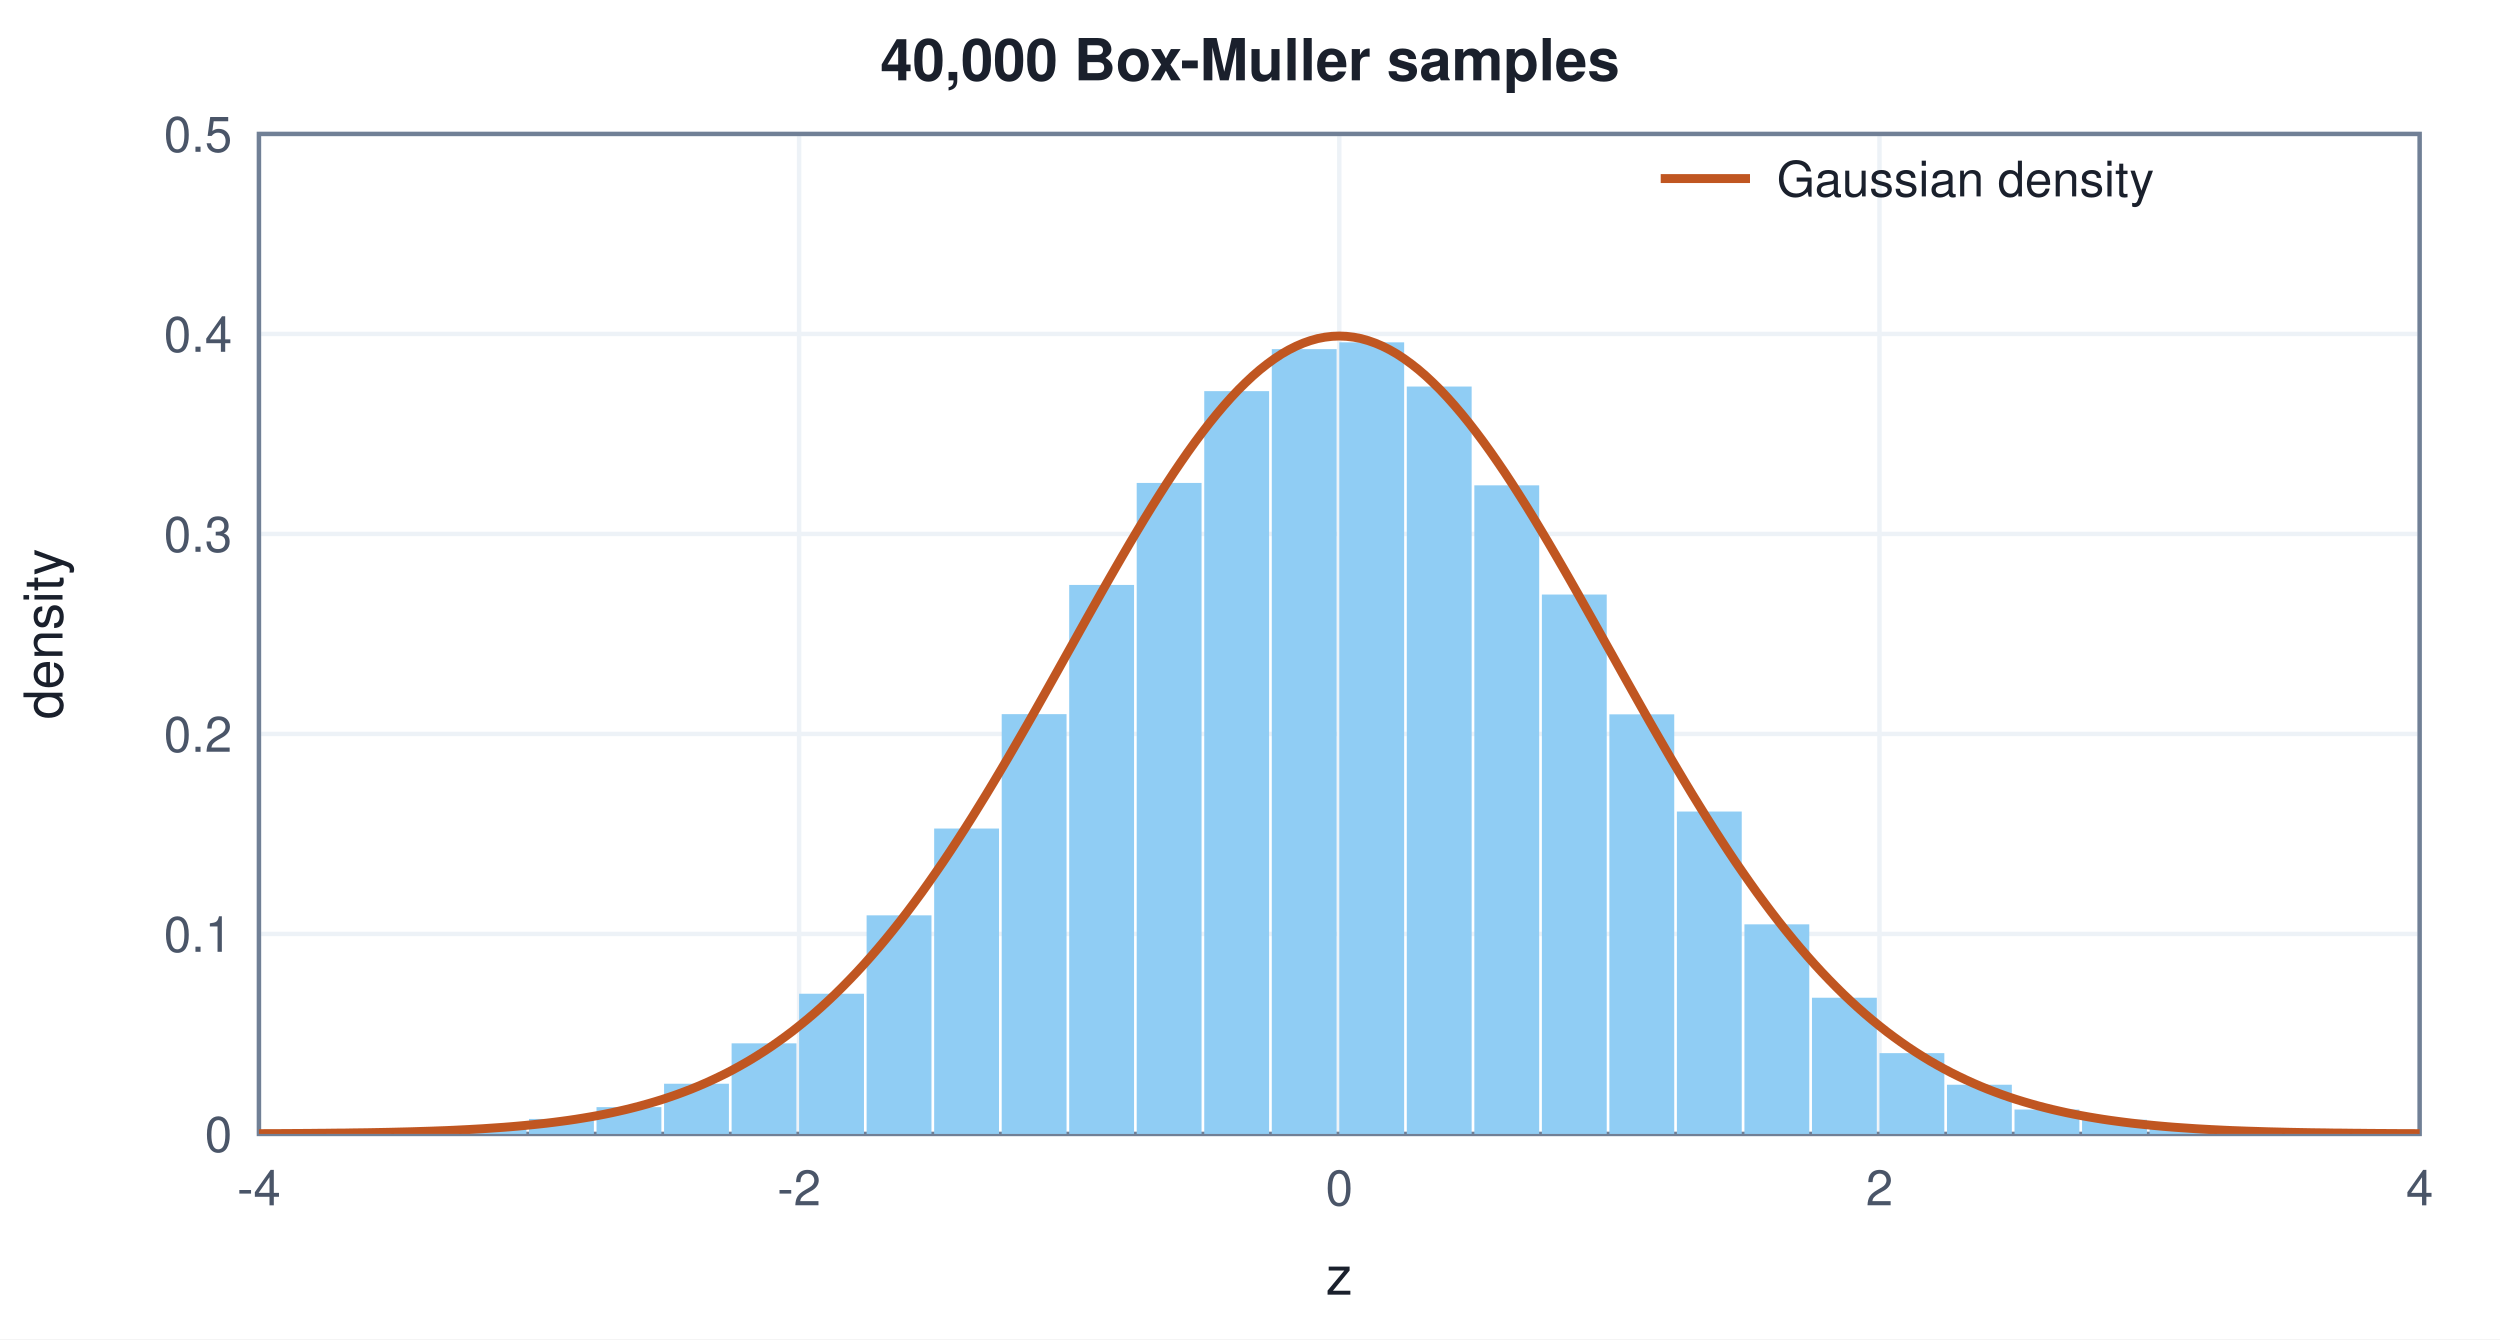
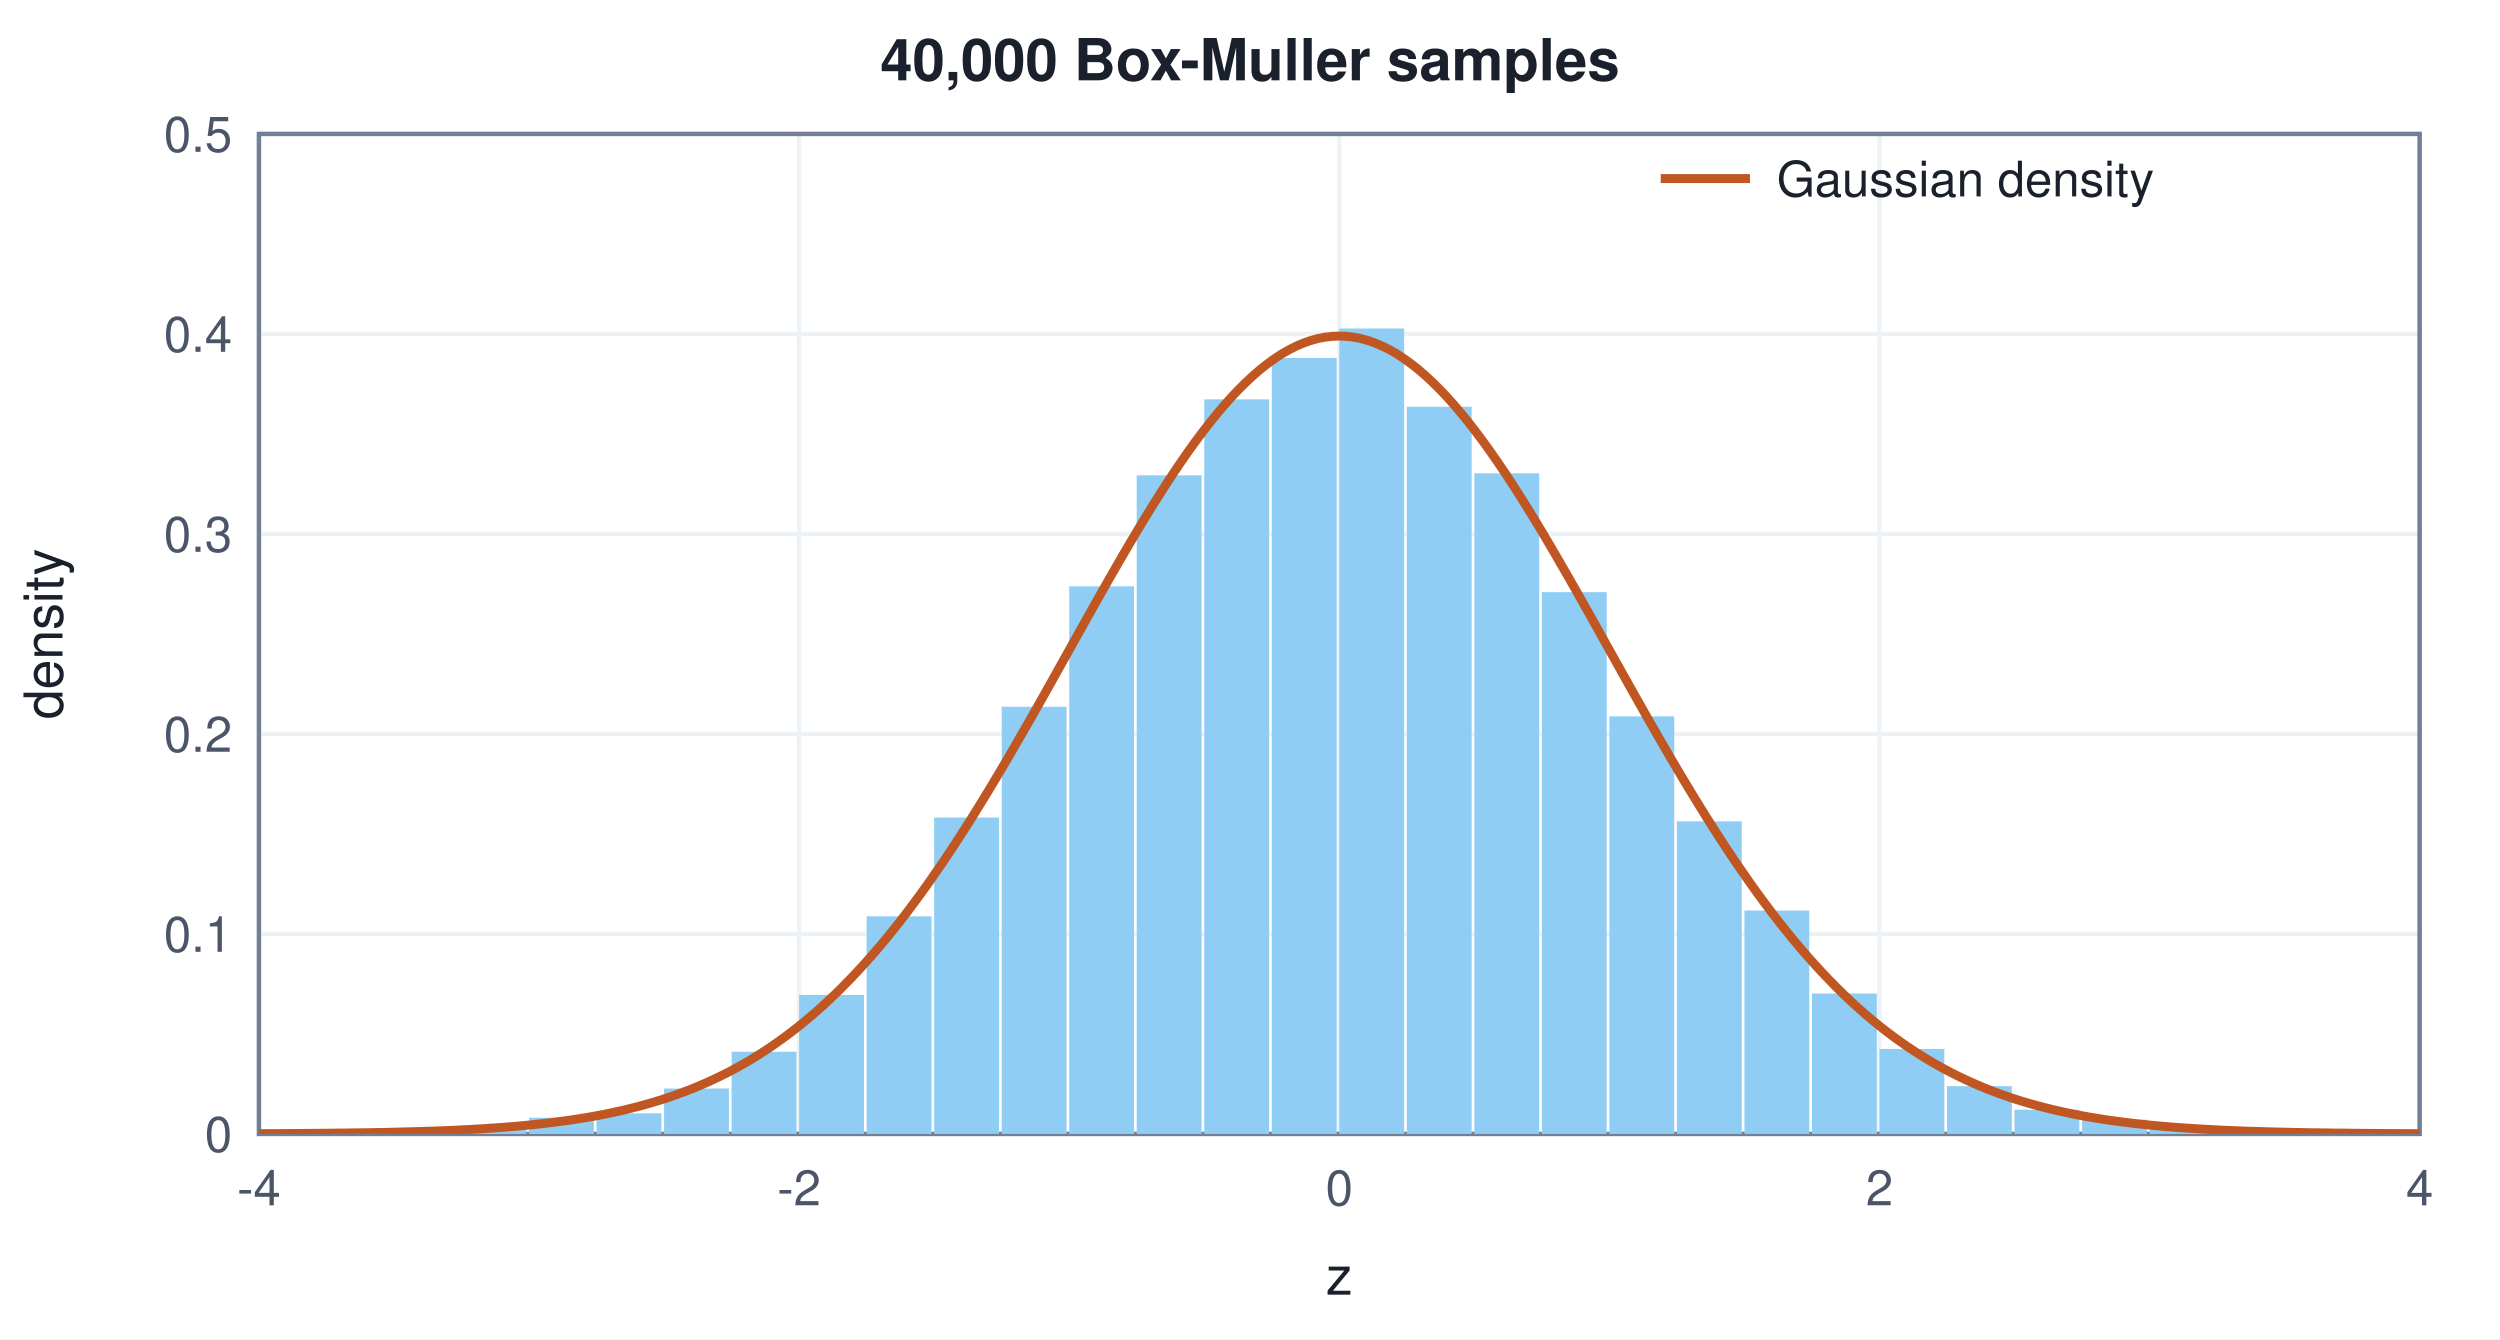
<svg xmlns="http://www.w3.org/2000/svg" viewBox="0 0 560 300" width="560" height="300">
  <defs>
    <marker id="arrow" viewBox="0 0 10 10" refX="9" refY="5" markerWidth="7" markerHeight="7" orient="auto-start-reverse">
      <path d="M0,0 L10,5 L0,10 z" fill="#4a5568" />
    </marker>
  </defs>
  <rect width="560" height="300" fill="#ffffff" />
  <line x1="58" y1="254" x2="58" y2="30" stroke="#edf2f7" />
  <text x="58" y="270" font-family="Helvetica, Arial, sans-serif" font-size="11" fill="#4a5568" text-anchor="middle">-4</text>
  <line x1="179" y1="254" x2="179" y2="30" stroke="#edf2f7" />
  <text x="179" y="270" font-family="Helvetica, Arial, sans-serif" font-size="11" fill="#4a5568" text-anchor="middle">-2</text>
  <line x1="300" y1="254" x2="300" y2="30" stroke="#edf2f7" />
  <text x="300" y="270" font-family="Helvetica, Arial, sans-serif" font-size="11" fill="#4a5568" text-anchor="middle">0</text>
  <line x1="421" y1="254" x2="421" y2="30" stroke="#edf2f7" />
  <text x="421" y="270" font-family="Helvetica, Arial, sans-serif" font-size="11" fill="#4a5568" text-anchor="middle">2</text>
  <line x1="542" y1="254" x2="542" y2="30" stroke="#edf2f7" />
  <text x="542" y="270" font-family="Helvetica, Arial, sans-serif" font-size="11" fill="#4a5568" text-anchor="middle">4</text>
  <line x1="58" y1="254" x2="542" y2="254" stroke="#edf2f7" />
  <text x="52" y="258" font-family="Helvetica, Arial, sans-serif" font-size="11" fill="#4a5568" text-anchor="end">0</text>
  <line x1="58" y1="209.2" x2="542" y2="209.2" stroke="#edf2f7" />
  <text x="52" y="213.2" font-family="Helvetica, Arial, sans-serif" font-size="11" fill="#4a5568" text-anchor="end">0.1</text>
  <line x1="58" y1="164.4" x2="542" y2="164.4" stroke="#edf2f7" />
  <text x="52" y="168.4" font-family="Helvetica, Arial, sans-serif" font-size="11" fill="#4a5568" text-anchor="end">0.2</text>
  <line x1="58" y1="119.6" x2="542" y2="119.6" stroke="#edf2f7" />
  <text x="52" y="123.6" font-family="Helvetica, Arial, sans-serif" font-size="11" fill="#4a5568" text-anchor="end">0.3</text>
  <line x1="58" y1="74.8" x2="542" y2="74.8" stroke="#edf2f7" />
  <text x="52" y="78.8" font-family="Helvetica, Arial, sans-serif" font-size="11" fill="#4a5568" text-anchor="end">0.4</text>
  <line x1="58" y1="30" x2="542" y2="30" stroke="#edf2f7" />
  <text x="52" y="34" font-family="Helvetica, Arial, sans-serif" font-size="11" fill="#4a5568" text-anchor="end">0.5</text>
  <rect x="58" y="30" width="484" height="224" fill="none" stroke="#718096" />
  <clipPath id="plot">
    <rect x="58" y="30" width="484" height="224" />
  </clipPath>
  <g clip-path="url(#plot)">
-     <rect x="58" y="253.96" width="14.53" height="0.04" fill="#90cdf4" />
-     <rect x="73.12" y="253.73" width="14.53" height="0.27" fill="#90cdf4" />
-     <rect x="88.25" y="253.46" width="14.53" height="0.54" fill="#90cdf4" />
-     <rect x="103.38" y="252.88" width="14.53" height="1.12" fill="#90cdf4" />
-     <rect x="118.5" y="250.64" width="14.53" height="3.36" fill="#90cdf4" />
-     <rect x="133.62" y="248" width="14.53" height="6" fill="#90cdf4" />
-     <rect x="148.75" y="242.76" width="14.53" height="11.24" fill="#90cdf4" />
-     <rect x="163.88" y="233.71" width="14.53" height="20.29" fill="#90cdf4" />
-     <rect x="179" y="222.6" width="14.53" height="31.4" fill="#90cdf4" />
-     <rect x="194.12" y="205.03" width="14.53" height="48.97" fill="#90cdf4" />
-     <rect x="209.25" y="185.59" width="14.53" height="68.41" fill="#90cdf4" />
-     <rect x="224.38" y="159.96" width="14.53" height="94.04" fill="#90cdf4" />
-     <rect x="239.5" y="131.02" width="14.53" height="122.98" fill="#90cdf4" />
-     <rect x="254.62" y="108.18" width="14.53" height="145.82" fill="#90cdf4" />
-     <rect x="269.75" y="87.61" width="14.53" height="166.39" fill="#90cdf4" />
-     <rect x="284.88" y="78.2" width="14.53" height="175.8" fill="#90cdf4" />
-     <rect x="300" y="76.68" width="14.53" height="177.32" fill="#90cdf4" />
-     <rect x="315.12" y="86.58" width="14.53" height="167.42" fill="#90cdf4" />
-     <rect x="330.25" y="108.71" width="14.53" height="145.29" fill="#90cdf4" />
-     <rect x="345.38" y="133.17" width="14.53" height="120.83" fill="#90cdf4" />
-     <rect x="360.5" y="160.01" width="14.53" height="93.99" fill="#90cdf4" />
-     <rect x="375.62" y="181.78" width="14.53" height="72.22" fill="#90cdf4" />
-     <rect x="390.75" y="207.05" width="14.53" height="46.95" fill="#90cdf4" />
-     <rect x="405.88" y="223.49" width="14.53" height="30.51" fill="#90cdf4" />
-     <rect x="421" y="235.9" width="14.53" height="18.1" fill="#90cdf4" />
-     <rect x="436.12" y="242.98" width="14.53" height="11.02" fill="#90cdf4" />
-     <rect x="451.25" y="248.53" width="14.53" height="5.47" fill="#90cdf4" />
+     <rect x="58" y="254" width="14.53" height="0" fill="#90cdf4" />
+     <rect x="73.12" y="253.82" width="14.53" height="0.18" fill="#90cdf4" />
+     <rect x="88.25" y="253.37" width="14.53" height="0.63" fill="#90cdf4" />
+     <rect x="103.38" y="252.61" width="14.53" height="1.39" fill="#90cdf4" />
+     <rect x="118.5" y="250.37" width="14.53" height="3.63" fill="#90cdf4" />
+     <rect x="133.62" y="249.39" width="14.53" height="4.61" fill="#90cdf4" />
+     <rect x="148.75" y="243.83" width="14.53" height="10.17" fill="#90cdf4" />
+     <rect x="163.88" y="235.59" width="14.53" height="18.41" fill="#90cdf4" />
+     <rect x="179" y="222.86" width="14.53" height="31.14" fill="#90cdf4" />
+     <rect x="194.12" y="205.26" width="14.53" height="48.74" fill="#90cdf4" />
+     <rect x="209.25" y="183.13" width="14.53" height="70.87" fill="#90cdf4" />
+     <rect x="224.38" y="158.31" width="14.53" height="95.69" fill="#90cdf4" />
+     <rect x="239.5" y="131.34" width="14.53" height="122.66" fill="#90cdf4" />
+     <rect x="254.62" y="106.47" width="14.53" height="147.53" fill="#90cdf4" />
+     <rect x="269.75" y="89.45" width="14.53" height="164.55" fill="#90cdf4" />
+     <rect x="284.88" y="80.18" width="14.53" height="173.82" fill="#90cdf4" />
+     <rect x="300" y="73.59" width="14.53" height="180.41" fill="#90cdf4" />
+     <rect x="315.12" y="91.11" width="14.53" height="162.89" fill="#90cdf4" />
+     <rect x="330.25" y="106.03" width="14.53" height="147.97" fill="#90cdf4" />
+     <rect x="345.38" y="132.64" width="14.53" height="121.36" fill="#90cdf4" />
+     <rect x="360.5" y="160.46" width="14.53" height="93.54" fill="#90cdf4" />
+     <rect x="375.62" y="183.98" width="14.53" height="70.02" fill="#90cdf4" />
+     <rect x="390.75" y="203.96" width="14.53" height="50.04" fill="#90cdf4" />
+     <rect x="405.88" y="222.55" width="14.53" height="31.45" fill="#90cdf4" />
+     <rect x="421" y="234.96" width="14.53" height="19.04" fill="#90cdf4" />
+     <rect x="436.12" y="243.29" width="14.53" height="10.71" fill="#90cdf4" />
+     <rect x="451.25" y="248.58" width="14.53" height="5.42" fill="#90cdf4" />
    <rect x="466.38" y="250.82" width="14.53" height="3.18" fill="#90cdf4" />
-     <rect x="481.5" y="252.43" width="14.53" height="1.57" fill="#90cdf4" />
-     <rect x="496.62" y="253.19" width="14.53" height="0.81" fill="#90cdf4" />
-     <rect x="511.75" y="253.6" width="14.53" height="0.4" fill="#90cdf4" />
+     <rect x="481.5" y="252.88" width="14.53" height="1.12" fill="#90cdf4" />
+     <rect x="496.62" y="253.51" width="14.53" height="0.49" fill="#90cdf4" />
+     <rect x="511.75" y="253.87" width="14.53" height="0.13" fill="#90cdf4" />
    <rect x="526.88" y="253.87" width="14.53" height="0.13" fill="#90cdf4" />
    <polyline fill="none" stroke="#c05621" stroke-width="2" points="58,253.94 59.61,253.93 61.23,253.93 62.84,253.92 64.45,253.91 66.07,253.9 67.68,253.89 69.29,253.88 70.91,253.86 72.52,253.85 74.13,253.83 75.75,253.81 77.36,253.8 78.97,253.77 80.59,253.75 82.2,253.73 83.81,253.7 85.43,253.67 87.04,253.64 88.65,253.6 90.27,253.56 91.88,253.52 93.49,253.47 95.11,253.42 96.72,253.37 98.33,253.31 99.95,253.25 101.56,253.18 103.17,253.1 104.79,253.02 106.4,252.93 108.01,252.84 109.63,252.73 111.24,252.62 112.85,252.51 114.47,252.38 116.08,252.24 117.69,252.09 119.31,251.93 120.92,251.76 122.53,251.58 124.15,251.38 125.76,251.17 127.37,250.95 128.99,250.71 130.6,250.45 132.21,250.18 133.83,249.89 135.44,249.58 137.05,249.25 138.67,248.89 140.28,248.52 141.89,248.12 143.51,247.7 145.12,247.25 146.73,246.78 148.35,246.28 149.96,245.75 151.57,245.19 153.19,244.59 154.8,243.97 156.41,243.31 158.03,242.61 159.64,241.88 161.25,241.11 162.87,240.31 164.48,239.46 166.09,238.57 167.71,237.64 169.32,236.66 170.93,235.64 172.55,234.57 174.16,233.45 175.77,232.29 177.39,231.08 179,229.81 180.61,228.5 182.23,227.13 183.84,225.71 185.45,224.23 187.07,222.7 188.68,221.11 190.29,219.47 191.91,217.77 193.52,216.02 195.13,214.21 196.75,212.34 198.36,210.42 199.97,208.44 201.59,206.4 203.2,204.31 204.81,202.16 206.43,199.96 208.04,197.7 209.65,195.39 211.27,193.04 212.88,190.63 214.49,188.17 216.11,185.66 217.72,183.12 219.33,180.52 220.95,177.89 222.56,175.22 224.17,172.51 225.79,169.77 227.4,167 229.01,164.21 230.63,161.39 232.24,158.55 233.85,155.69 235.47,152.81 237.08,149.93 238.69,147.04 240.31,144.15 241.92,141.26 243.53,138.38 245.15,135.51 246.76,132.65 248.37,129.82 249.99,127 251.6,124.22 253.21,121.47 254.83,118.75 256.44,116.08 258.05,113.46 259.67,110.89 261.28,108.37 262.89,105.92 264.51,103.53 266.12,101.21 267.73,98.97 269.35,96.8 270.96,94.72 272.57,92.73 274.19,90.82 275.8,89.01 277.41,87.3 279.03,85.7 280.64,84.19 282.25,82.8 283.87,81.52 285.48,80.35 287.09,79.29 288.71,78.36 290.32,77.55 291.93,76.86 293.55,76.29 295.16,75.84 296.77,75.53 298.39,75.34 300,75.27 301.61,75.34 303.23,75.53 304.84,75.84 306.45,76.29 308.07,76.86 309.68,77.55 311.29,78.36 312.91,79.29 314.52,80.35 316.13,81.52 317.75,82.8 319.36,84.19 320.97,85.7 322.59,87.3 324.2,89.01 325.81,90.82 327.43,92.73 329.04,94.72 330.65,96.8 332.27,98.97 333.88,101.21 335.49,103.53 337.11,105.92 338.72,108.37 340.33,110.89 341.95,113.46 343.56,116.08 345.17,118.75 346.79,121.47 348.4,124.22 350.01,127 351.63,129.82 353.24,132.65 354.85,135.51 356.47,138.38 358.08,141.26 359.69,144.15 361.31,147.04 362.92,149.93 364.53,152.81 366.15,155.69 367.76,158.55 369.37,161.39 370.99,164.21 372.6,167 374.21,169.77 375.83,172.51 377.44,175.22 379.05,177.89 380.67,180.52 382.28,183.12 383.89,185.66 385.51,188.17 387.12,190.63 388.73,193.04 390.35,195.39 391.96,197.7 393.57,199.96 395.19,202.16 396.8,204.31 398.41,206.4 400.03,208.44 401.64,210.42 403.25,212.34 404.87,214.21 406.48,216.02 408.09,217.77 409.71,219.47 411.32,221.11 412.93,222.7 414.55,224.23 416.16,225.71 417.77,227.13 419.39,228.5 421,229.81 422.61,231.08 424.23,232.29 425.84,233.45 427.45,234.57 429.07,235.64 430.68,236.66 432.29,237.64 433.91,238.57 435.52,239.46 437.13,240.31 438.75,241.11 440.36,241.88 441.97,242.61 443.59,243.31 445.2,243.97 446.81,244.59 448.43,245.19 450.04,245.75 451.65,246.28 453.27,246.78 454.88,247.25 456.49,247.7 458.11,248.12 459.72,248.52 461.33,248.89 462.95,249.25 464.56,249.58 466.17,249.89 467.79,250.18 469.4,250.45 471.01,250.71 472.63,250.95 474.24,251.17 475.85,251.38 477.47,251.58 479.08,251.76 480.69,251.93 482.31,252.09 483.92,252.24 485.53,252.38 487.15,252.51 488.76,252.62 490.37,252.73 491.99,252.84 493.6,252.93 495.21,253.02 496.83,253.1 498.44,253.18 500.05,253.25 501.67,253.31 503.28,253.37 504.89,253.42 506.51,253.47 508.12,253.52 509.73,253.56 511.35,253.6 512.96,253.64 514.57,253.67 516.19,253.7 517.8,253.73 519.41,253.75 521.03,253.77 522.64,253.8 524.25,253.81 525.87,253.83 527.48,253.85 529.09,253.86 530.71,253.88 532.32,253.89 533.93,253.9 535.55,253.91 537.16,253.92 538.77,253.93 540.39,253.93 542,253.94" />
  </g>
  <text x="300" y="290" font-family="Helvetica, Arial, sans-serif" font-size="12" fill="#1a202c" text-anchor="middle">z</text>
  <text x="14" y="142" font-family="Helvetica, Arial, sans-serif" font-size="12" fill="#1a202c" text-anchor="middle" transform="rotate(-90 14 142)">density</text>
  <text x="280" y="18" font-family="Helvetica, Arial, sans-serif" font-size="13" font-weight="bold" fill="#1a202c" text-anchor="middle">40,000 Box-Muller samples</text>
  <line x1="372" y1="40" x2="392" y2="40" stroke="#c05621" stroke-width="2" />
  <text x="398" y="44" font-family="Helvetica, Arial, sans-serif" font-size="11" fill="#1a202c">Gaussian density</text>
</svg>
